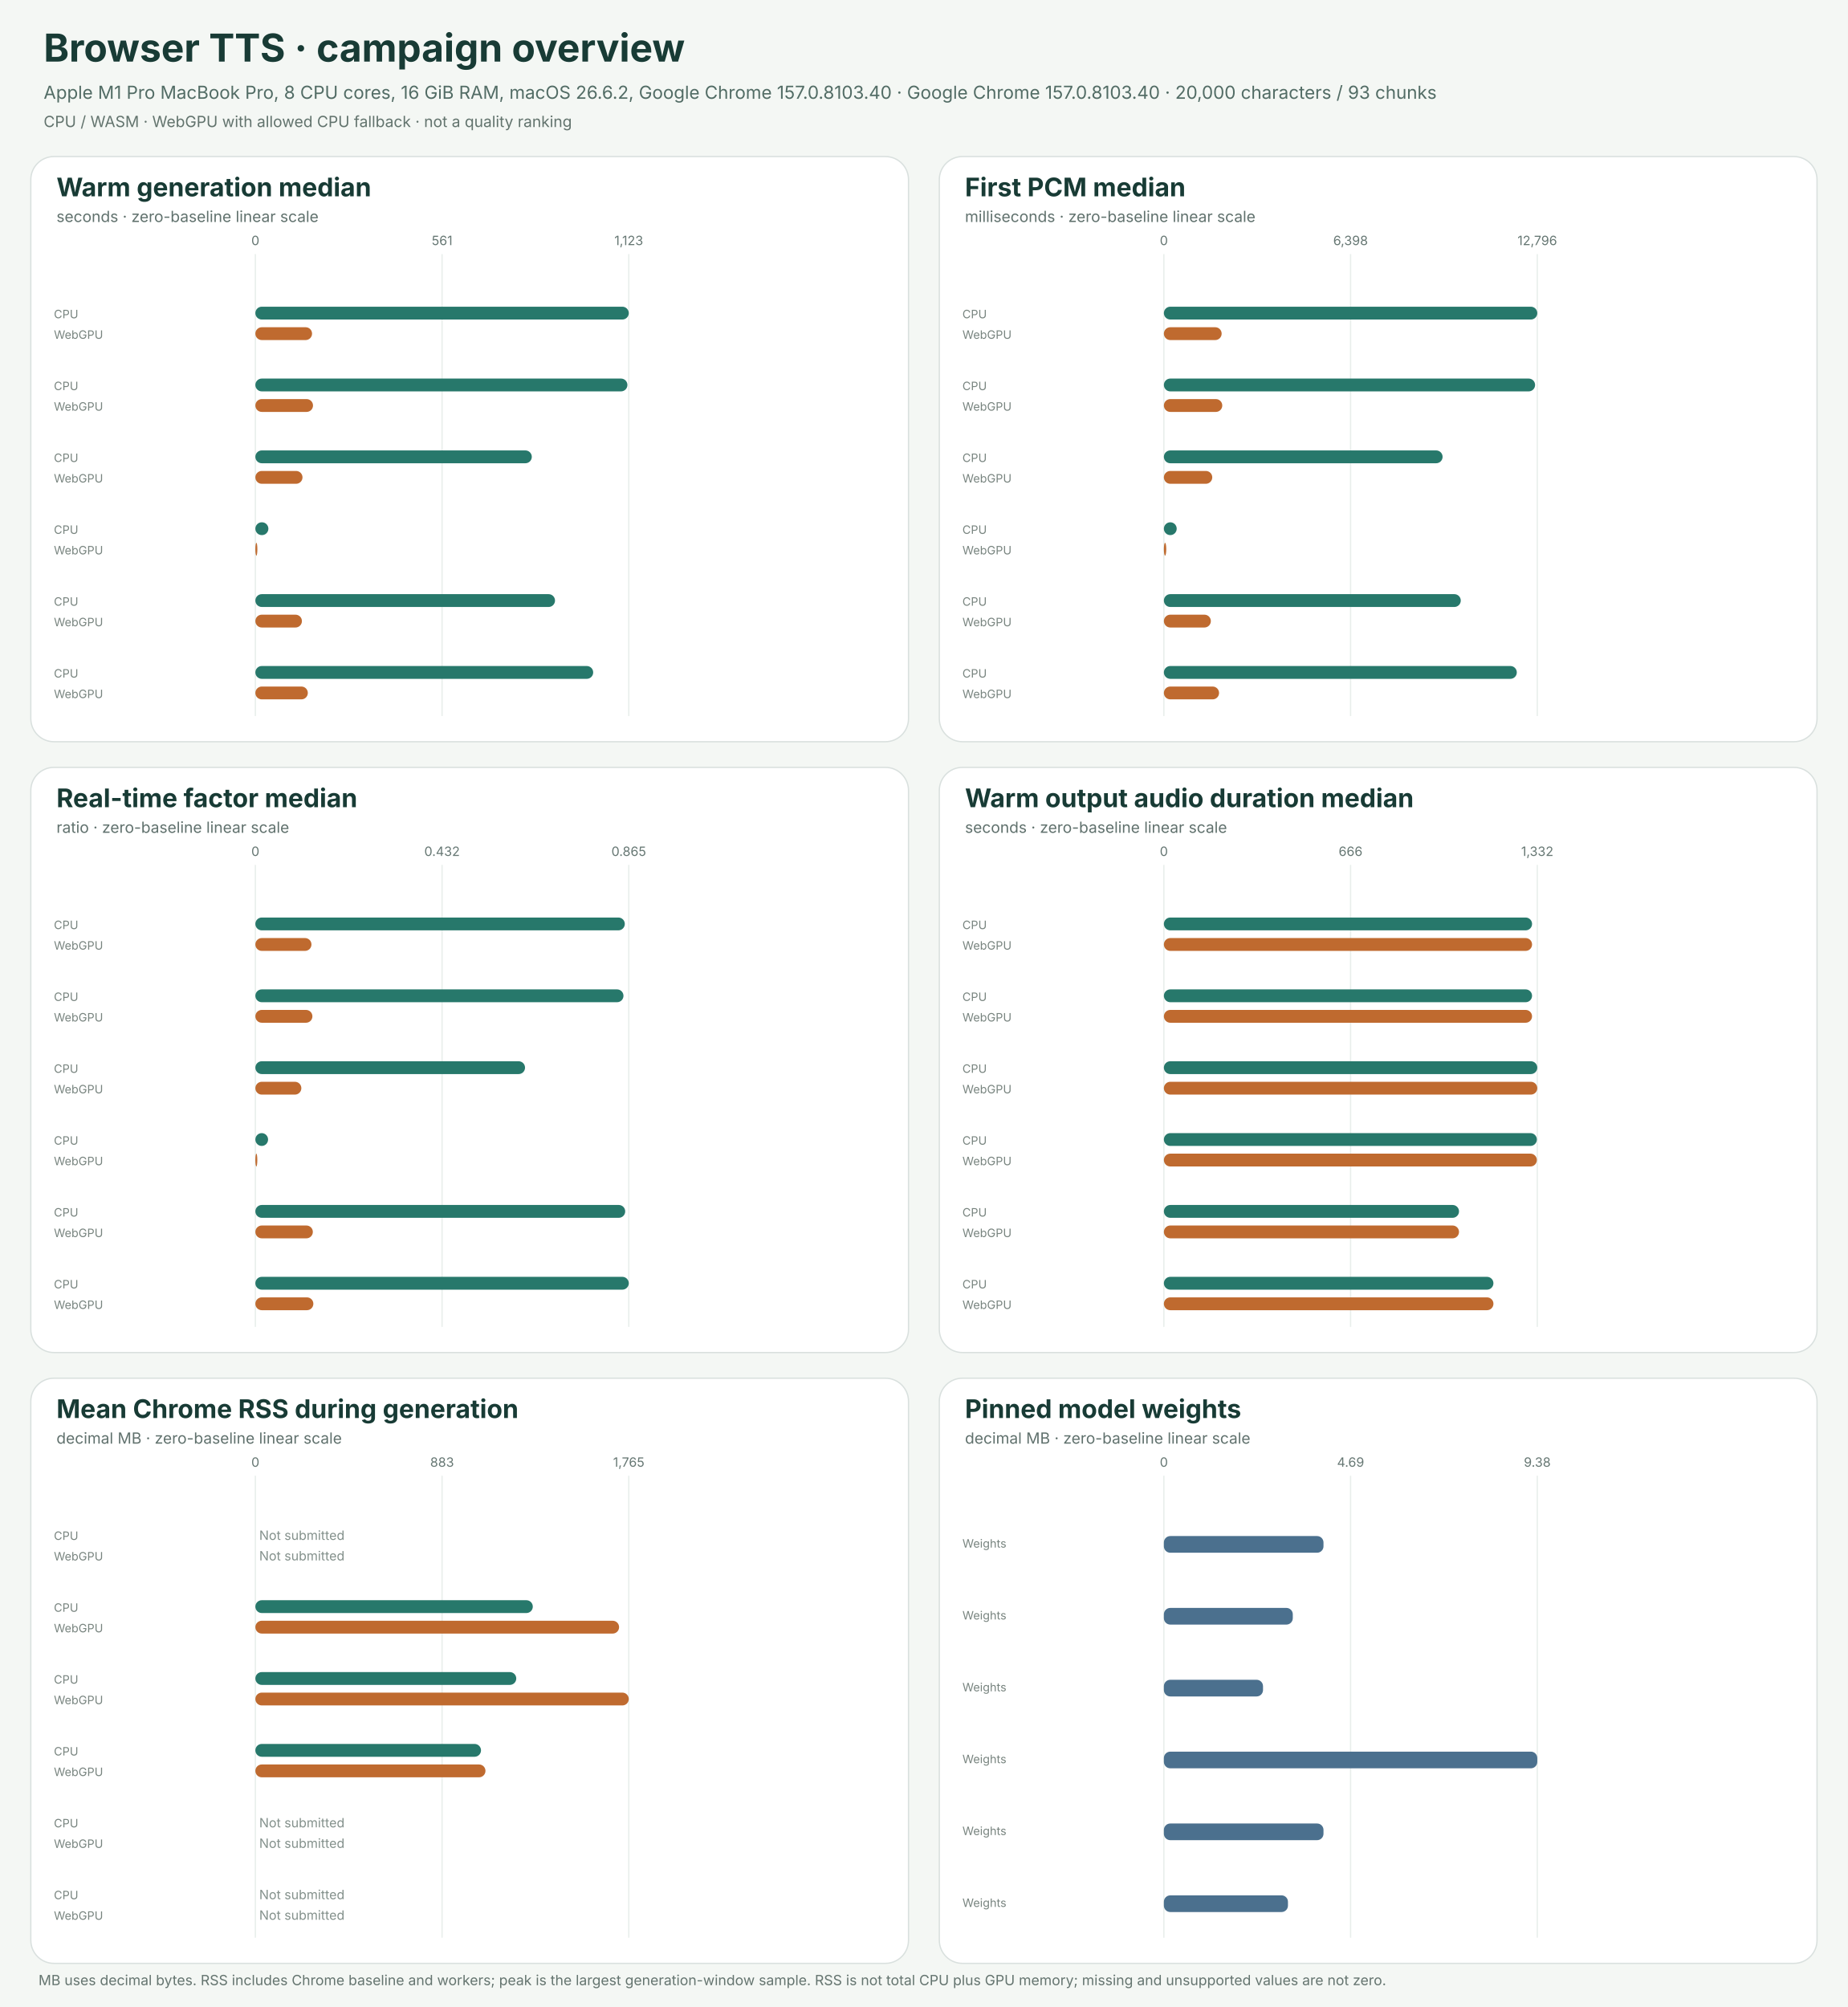
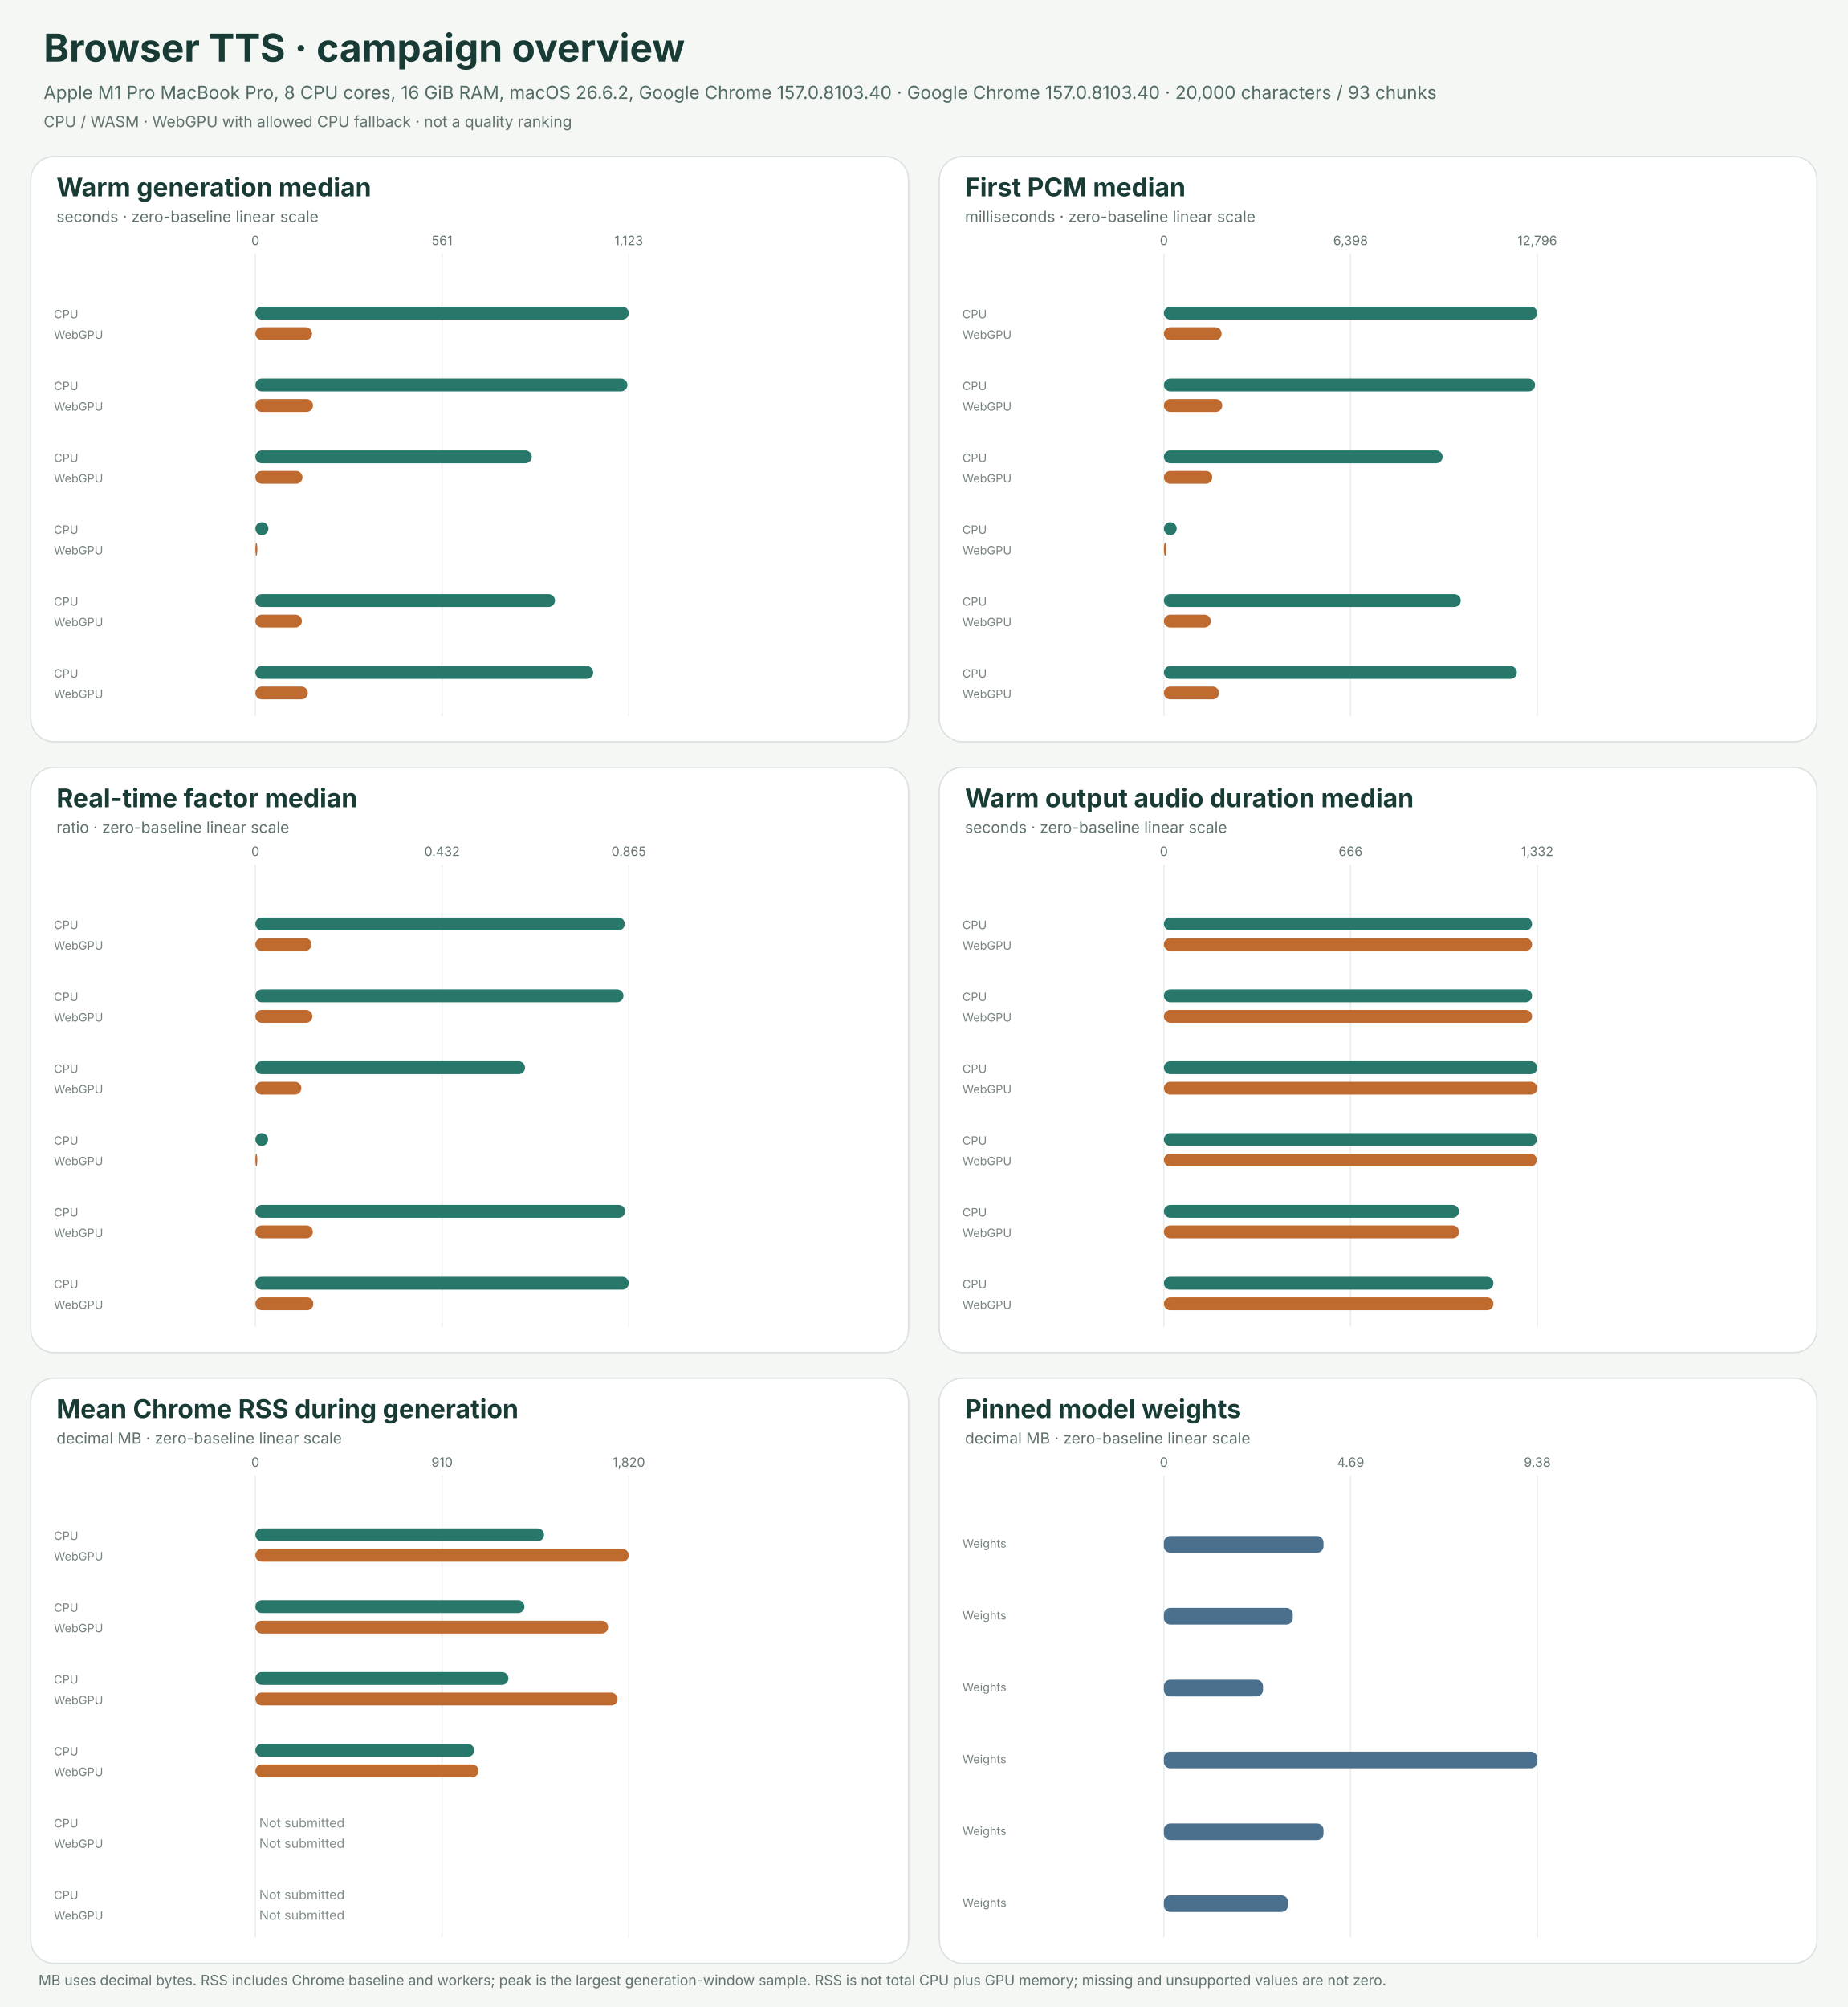
<svg xmlns="http://www.w3.org/2000/svg" width="1440" height="1564" viewBox="0 0 1440 1564" role="img" aria-labelledby="campaign-title campaign-desc">
  <rect width="100%" height="100%" fill="#f4f7f4" />
  <g font-family="system-ui,-apple-system,BlinkMacSystemFont,Segoe UI,sans-serif" fill="#183b35">
    <text x="34" y="48" font-size="30" font-weight="750">Browser TTS · campaign overview</text>
    <text x="34" y="77" font-size="14" fill="#526c65">Apple M1 Pro MacBook Pro, 8 CPU cores, 16 GiB RAM, macOS 26.6.2, Google Chrome 157.0.8103.40 · Google Chrome 157.0.8103.40 · 20,000 characters / 93 chunks</text>
    <text x="34" y="99" font-size="12" fill="#62736d">CPU / WASM · WebGPU with allowed CPU fallback · not a quality ranking</text>
    <g>
      <rect x="24" y="122" width="684" height="456" rx="18" fill="#ffffff" stroke="#d9e0de" />
      <text x="44" y="153" font-size="20" font-weight="700" fill="#183b35">Warm generation median</text>
      <text x="44" y="173" font-size="12" fill="#60716d">seconds · zero-baseline linear scale</text>
      <path d="M199 198V558" stroke="#e8eeeb" />
      <text x="199" y="191" text-anchor="middle" font-size="10" fill="#667773">0</text>
      <path d="M344.5 198V558" stroke="#e8eeeb" />
      <text x="344.5" y="191" text-anchor="middle" font-size="10" fill="#667773">561</text>
      <path d="M490 198V558" stroke="#e8eeeb" />
      <text x="490" y="191" text-anchor="middle" font-size="10" fill="#667773">1,123</text>
      <text x="42" y="232" font-size="12" font-weight="600" fill="#243f39" />
      <text x="42" y="248" font-size="9" fill="#78847f">CPU</text>
      <rect x="199" y="239" width="291.00" height="10" rx="5" fill="#27786b" />
      <text x="498" y="248" font-size="10" fill="#263d37" />
      <text x="42" y="264" font-size="9" fill="#78847f">WebGPU</text>
      <rect x="199" y="255" width="44.19" height="10" rx="5" fill="#bf6a2f" />
      <text x="498" y="264" font-size="10" fill="#263d37" />
      <text x="42" y="288" font-size="12" font-weight="600" fill="#243f39" />
      <text x="42" y="304" font-size="9" fill="#78847f">CPU</text>
      <rect x="199" y="295" width="289.94" height="10" rx="5" fill="#27786b" />
      <text x="498" y="304" font-size="10" fill="#263d37" />
      <text x="42" y="320" font-size="9" fill="#78847f">WebGPU</text>
      <rect x="199" y="311" width="44.93" height="10" rx="5" fill="#bf6a2f" />
      <text x="498" y="320" font-size="10" fill="#263d37" />
      <text x="42" y="344" font-size="12" font-weight="600" fill="#243f39" />
      <text x="42" y="360" font-size="9" fill="#78847f">CPU</text>
      <rect x="199" y="351" width="215.43" height="10" rx="5" fill="#27786b" />
      <text x="498" y="360" font-size="10" fill="#263d37" />
      <text x="42" y="376" font-size="9" fill="#78847f">WebGPU</text>
      <rect x="199" y="367" width="36.74" height="10" rx="5" fill="#bf6a2f" />
      <text x="498" y="376" font-size="10" fill="#263d37" />
      <text x="42" y="400" font-size="12" font-weight="600" fill="#243f39" />
      <text x="42" y="416" font-size="9" fill="#78847f">CPU</text>
      <rect x="199" y="407" width="10.15" height="10" rx="5" fill="#27786b" />
      <text x="498" y="416" font-size="10" fill="#263d37" />
      <text x="42" y="432" font-size="9" fill="#78847f">WebGPU</text>
      <rect x="199" y="423" width="1.57" height="10" rx="5" fill="#bf6a2f" />
      <text x="498" y="432" font-size="10" fill="#263d37" />
      <text x="42" y="456" font-size="12" font-weight="600" fill="#243f39" />
      <text x="42" y="472" font-size="9" fill="#78847f">CPU</text>
      <rect x="199" y="463" width="233.52" height="10" rx="5" fill="#27786b" />
      <text x="498" y="472" font-size="10" fill="#263d37" />
      <text x="42" y="488" font-size="9" fill="#78847f">WebGPU</text>
      <rect x="199" y="479" width="36.29" height="10" rx="5" fill="#bf6a2f" />
      <text x="498" y="488" font-size="10" fill="#263d37" />
      <text x="42" y="512" font-size="12" font-weight="600" fill="#243f39" />
      <text x="42" y="528" font-size="9" fill="#78847f">CPU</text>
      <rect x="199" y="519" width="263.27" height="10" rx="5" fill="#27786b" />
      <text x="498" y="528" font-size="10" fill="#263d37" />
      <text x="42" y="544" font-size="9" fill="#78847f">WebGPU</text>
      <rect x="199" y="535" width="40.89" height="10" rx="5" fill="#bf6a2f" />
      <text x="498" y="544" font-size="10" fill="#263d37" />
    </g>
    <g>
      <rect x="732" y="122" width="684" height="456" rx="18" fill="#ffffff" stroke="#d9e0de" />
      <text x="752" y="153" font-size="20" font-weight="700" fill="#183b35">First PCM median</text>
      <text x="752" y="173" font-size="12" fill="#60716d">milliseconds · zero-baseline linear scale</text>
      <path d="M907 198V558" stroke="#e8eeeb" />
      <text x="907" y="191" text-anchor="middle" font-size="10" fill="#667773">0</text>
      <path d="M1052.5 198V558" stroke="#e8eeeb" />
      <text x="1052.5" y="191" text-anchor="middle" font-size="10" fill="#667773">6,398</text>
      <path d="M1198 198V558" stroke="#e8eeeb" />
      <text x="1198" y="191" text-anchor="middle" font-size="10" fill="#667773">12,796</text>
      <text x="750" y="232" font-size="12" font-weight="600" fill="#243f39" />
      <text x="750" y="248" font-size="9" fill="#78847f">CPU</text>
      <rect x="907" y="239" width="291.00" height="10" rx="5" fill="#27786b" />
      <text x="1206" y="248" font-size="10" fill="#263d37" />
      <text x="750" y="264" font-size="9" fill="#78847f">WebGPU</text>
      <rect x="907" y="255" width="45.03" height="10" rx="5" fill="#bf6a2f" />
      <text x="1206" y="264" font-size="10" fill="#263d37" />
      <text x="750" y="288" font-size="12" font-weight="600" fill="#243f39" />
      <text x="750" y="304" font-size="9" fill="#78847f">CPU</text>
      <rect x="907" y="295" width="289.29" height="10" rx="5" fill="#27786b" />
      <text x="1206" y="304" font-size="10" fill="#263d37" />
      <text x="750" y="320" font-size="9" fill="#78847f">WebGPU</text>
      <rect x="907" y="311" width="45.51" height="10" rx="5" fill="#bf6a2f" />
      <text x="1206" y="320" font-size="10" fill="#263d37" />
      <text x="750" y="344" font-size="12" font-weight="600" fill="#243f39" />
      <text x="750" y="360" font-size="9" fill="#78847f">CPU</text>
      <rect x="907" y="351" width="217.20" height="10" rx="5" fill="#27786b" />
      <text x="1206" y="360" font-size="10" fill="#263d37" />
      <text x="750" y="376" font-size="9" fill="#78847f">WebGPU</text>
      <rect x="907" y="367" width="37.71" height="10" rx="5" fill="#bf6a2f" />
      <text x="1206" y="376" font-size="10" fill="#263d37" />
      <text x="750" y="400" font-size="12" font-weight="600" fill="#243f39" />
      <text x="750" y="416" font-size="9" fill="#78847f">CPU</text>
      <rect x="907" y="407" width="10.00" height="10" rx="5" fill="#27786b" />
      <text x="1206" y="416" font-size="10" fill="#263d37" />
      <text x="750" y="432" font-size="9" fill="#78847f">WebGPU</text>
      <rect x="907" y="423" width="1.86" height="10" rx="5" fill="#bf6a2f" />
      <text x="1206" y="432" font-size="10" fill="#263d37" />
      <text x="750" y="456" font-size="12" font-weight="600" fill="#243f39" />
      <text x="750" y="472" font-size="9" fill="#78847f">CPU</text>
      <rect x="907" y="463" width="231.37" height="10" rx="5" fill="#27786b" />
      <text x="1206" y="472" font-size="10" fill="#263d37" />
      <text x="750" y="488" font-size="9" fill="#78847f">WebGPU</text>
      <rect x="907" y="479" width="36.61" height="10" rx="5" fill="#bf6a2f" />
      <text x="1206" y="488" font-size="10" fill="#263d37" />
      <text x="750" y="512" font-size="12" font-weight="600" fill="#243f39" />
      <text x="750" y="528" font-size="9" fill="#78847f">CPU</text>
      <rect x="907" y="519" width="275.04" height="10" rx="5" fill="#27786b" />
      <text x="1206" y="528" font-size="10" fill="#263d37" />
      <text x="750" y="544" font-size="9" fill="#78847f">WebGPU</text>
      <rect x="907" y="535" width="43.01" height="10" rx="5" fill="#bf6a2f" />
      <text x="1206" y="544" font-size="10" fill="#263d37" />
    </g>
    <g>
      <rect x="24" y="598" width="684" height="456" rx="18" fill="#ffffff" stroke="#d9e0de" />
      <text x="44" y="629" font-size="20" font-weight="700" fill="#183b35">Real-time factor median</text>
      <text x="44" y="649" font-size="12" fill="#60716d">ratio · zero-baseline linear scale</text>
      <path d="M199 674V1034" stroke="#e8eeeb" />
      <text x="199" y="667" text-anchor="middle" font-size="10" fill="#667773">0</text>
      <path d="M344.5 674V1034" stroke="#e8eeeb" />
      <text x="344.5" y="667" text-anchor="middle" font-size="10" fill="#667773">0.432</text>
      <path d="M490 674V1034" stroke="#e8eeeb" />
      <text x="490" y="667" text-anchor="middle" font-size="10" fill="#667773">0.865</text>
      <text x="42" y="708" font-size="12" font-weight="600" fill="#243f39" />
      <text x="42" y="724" font-size="9" fill="#78847f">CPU</text>
      <rect x="199" y="715" width="287.91" height="10" rx="5" fill="#27786b" />
      <text x="498" y="724" font-size="10" fill="#263d37" />
      <text x="42" y="740" font-size="9" fill="#78847f">WebGPU</text>
      <rect x="199" y="731" width="43.72" height="10" rx="5" fill="#bf6a2f" />
      <text x="498" y="740" font-size="10" fill="#263d37" />
      <text x="42" y="764" font-size="12" font-weight="600" fill="#243f39" />
      <text x="42" y="780" font-size="9" fill="#78847f">CPU</text>
      <rect x="199" y="771" width="286.87" height="10" rx="5" fill="#27786b" />
      <text x="498" y="780" font-size="10" fill="#263d37" />
      <text x="42" y="796" font-size="9" fill="#78847f">WebGPU</text>
      <rect x="199" y="787" width="44.46" height="10" rx="5" fill="#bf6a2f" />
      <text x="498" y="796" font-size="10" fill="#263d37" />
      <text x="42" y="820" font-size="12" font-weight="600" fill="#243f39" />
      <text x="42" y="836" font-size="9" fill="#78847f">CPU</text>
      <rect x="199" y="827" width="210.16" height="10" rx="5" fill="#27786b" />
      <text x="498" y="836" font-size="10" fill="#263d37" />
      <text x="42" y="852" font-size="9" fill="#78847f">WebGPU</text>
      <rect x="199" y="843" width="35.84" height="10" rx="5" fill="#bf6a2f" />
      <text x="498" y="852" font-size="10" fill="#263d37" />
      <text x="42" y="876" font-size="12" font-weight="600" fill="#243f39" />
      <text x="42" y="892" font-size="9" fill="#78847f">CPU</text>
      <rect x="199" y="883" width="9.91" height="10" rx="5" fill="#27786b" />
      <text x="498" y="892" font-size="10" fill="#263d37" />
      <text x="42" y="908" font-size="9" fill="#78847f">WebGPU</text>
      <rect x="199" y="899" width="1.53" height="10" rx="5" fill="#bf6a2f" />
      <text x="498" y="908" font-size="10" fill="#263d37" />
      <text x="42" y="932" font-size="12" font-weight="600" fill="#243f39" />
      <text x="42" y="948" font-size="9" fill="#78847f">CPU</text>
      <rect x="199" y="939" width="288.22" height="10" rx="5" fill="#27786b" />
      <text x="498" y="948" font-size="10" fill="#263d37" />
      <text x="42" y="964" font-size="9" fill="#78847f">WebGPU</text>
      <rect x="199" y="955" width="44.80" height="10" rx="5" fill="#bf6a2f" />
      <text x="498" y="964" font-size="10" fill="#263d37" />
      <text x="42" y="988" font-size="12" font-weight="600" fill="#243f39" />
      <text x="42" y="1004" font-size="9" fill="#78847f">CPU</text>
      <rect x="199" y="995" width="291.00" height="10" rx="5" fill="#27786b" />
      <text x="498" y="1004" font-size="10" fill="#263d37" />
      <text x="42" y="1020" font-size="9" fill="#78847f">WebGPU</text>
      <rect x="199" y="1011" width="45.20" height="10" rx="5" fill="#bf6a2f" />
      <text x="498" y="1020" font-size="10" fill="#263d37" />
    </g>
    <g>
      <rect x="732" y="598" width="684" height="456" rx="18" fill="#ffffff" stroke="#d9e0de" />
      <text x="752" y="629" font-size="20" font-weight="700" fill="#183b35">Warm output audio duration median</text>
      <text x="752" y="649" font-size="12" fill="#60716d">seconds · zero-baseline linear scale</text>
      <path d="M907 674V1034" stroke="#e8eeeb" />
      <text x="907" y="667" text-anchor="middle" font-size="10" fill="#667773">0</text>
      <path d="M1052.5 674V1034" stroke="#e8eeeb" />
      <text x="1052.5" y="667" text-anchor="middle" font-size="10" fill="#667773">666</text>
      <path d="M1198 674V1034" stroke="#e8eeeb" />
      <text x="1198" y="667" text-anchor="middle" font-size="10" fill="#667773">1,332</text>
      <text x="750" y="708" font-size="12" font-weight="600" fill="#243f39" />
      <text x="750" y="724" font-size="9" fill="#78847f">CPU</text>
      <rect x="907" y="715" width="286.93" height="10" rx="5" fill="#27786b" />
      <text x="1206" y="724" font-size="10" fill="#263d37" />
      <text x="750" y="740" font-size="9" fill="#78847f">WebGPU</text>
      <rect x="907" y="731" width="286.93" height="10" rx="5" fill="#bf6a2f" />
      <text x="1206" y="740" font-size="10" fill="#263d37" />
      <text x="750" y="764" font-size="12" font-weight="600" fill="#243f39" />
      <text x="750" y="780" font-size="9" fill="#78847f">CPU</text>
      <rect x="907" y="771" width="286.92" height="10" rx="5" fill="#27786b" />
      <text x="1206" y="780" font-size="10" fill="#263d37" />
      <text x="750" y="796" font-size="9" fill="#78847f">WebGPU</text>
      <rect x="907" y="787" width="286.91" height="10" rx="5" fill="#bf6a2f" />
      <text x="1206" y="796" font-size="10" fill="#263d37" />
      <text x="750" y="820" font-size="12" font-weight="600" fill="#243f39" />
      <text x="750" y="836" font-size="9" fill="#78847f">CPU</text>
      <rect x="907" y="827" width="291.00" height="10" rx="5" fill="#27786b" />
      <text x="1206" y="836" font-size="10" fill="#263d37" />
      <text x="750" y="852" font-size="9" fill="#78847f">WebGPU</text>
      <rect x="907" y="843" width="291.00" height="10" rx="5" fill="#bf6a2f" />
      <text x="1206" y="852" font-size="10" fill="#263d37" />
      <text x="750" y="876" font-size="12" font-weight="600" fill="#243f39" />
      <text x="750" y="892" font-size="9" fill="#78847f">CPU</text>
      <rect x="907" y="883" width="290.67" height="10" rx="5" fill="#27786b" />
      <text x="1206" y="892" font-size="10" fill="#263d37" />
      <text x="750" y="908" font-size="9" fill="#78847f">WebGPU</text>
      <rect x="907" y="899" width="290.67" height="10" rx="5" fill="#bf6a2f" />
      <text x="1206" y="908" font-size="10" fill="#263d37" />
      <text x="750" y="932" font-size="12" font-weight="600" fill="#243f39" />
      <text x="750" y="948" font-size="9" fill="#78847f">CPU</text>
      <rect x="907" y="939" width="230.00" height="10" rx="5" fill="#27786b" />
      <text x="1206" y="948" font-size="10" fill="#263d37" />
      <text x="750" y="964" font-size="9" fill="#78847f">WebGPU</text>
      <rect x="907" y="955" width="230.00" height="10" rx="5" fill="#bf6a2f" />
      <text x="1206" y="964" font-size="10" fill="#263d37" />
      <text x="750" y="988" font-size="12" font-weight="600" fill="#243f39" />
      <text x="750" y="1004" font-size="9" fill="#78847f">CPU</text>
      <rect x="907" y="995" width="256.82" height="10" rx="5" fill="#27786b" />
      <text x="1206" y="1004" font-size="10" fill="#263d37" />
      <text x="750" y="1020" font-size="9" fill="#78847f">WebGPU</text>
      <rect x="907" y="1011" width="256.83" height="10" rx="5" fill="#bf6a2f" />
      <text x="1206" y="1020" font-size="10" fill="#263d37" />
    </g>
    <g>
      <rect x="24" y="1074" width="684" height="456" rx="18" fill="#ffffff" stroke="#d9e0de" />
      <text x="44" y="1105" font-size="20" font-weight="700" fill="#183b35">Mean Chrome RSS during generation</text>
      <text x="44" y="1125" font-size="12" fill="#60716d">decimal MB · zero-baseline linear scale</text>
      <path d="M199 1150V1510" stroke="#e8eeeb" />
      <text x="199" y="1143" text-anchor="middle" font-size="10" fill="#667773">0</text>
      <path d="M344.5 1150V1510" stroke="#e8eeeb" />
-       <text x="344.5" y="1143" text-anchor="middle" font-size="10" fill="#667773">883</text>
+       <text x="344.5" y="1143" text-anchor="middle" font-size="10" fill="#667773">910</text>
      <path d="M490 1150V1510" stroke="#e8eeeb" />
-       <text x="490" y="1143" text-anchor="middle" font-size="10" fill="#667773">1,765</text>
+       <text x="490" y="1143" text-anchor="middle" font-size="10" fill="#667773">1,820</text>
      <text x="42" y="1184" font-size="12" font-weight="600" fill="#243f39" />
      <text x="42" y="1200" font-size="9" fill="#78847f">CPU</text>
-       <text x="202" y="1200" font-size="10" fill="#83908b">Not submitted</text>
+       <rect x="199" y="1191" width="224.95" height="10" rx="5" fill="#27786b" />
+       <text x="498" y="1200" font-size="10" fill="#263d37" />
      <text x="42" y="1216" font-size="9" fill="#78847f">WebGPU</text>
-       <text x="202" y="1216" font-size="10" fill="#83908b">Not submitted</text>
+       <rect x="199" y="1207" width="291.00" height="10" rx="5" fill="#bf6a2f" />
+       <text x="498" y="1216" font-size="10" fill="#263d37" />
      <text x="42" y="1240" font-size="12" font-weight="600" fill="#243f39" />
      <text x="42" y="1256" font-size="9" fill="#78847f">CPU</text>
-       <rect x="199" y="1247" width="216.21" height="10" rx="5" fill="#27786b" />
+       <rect x="199" y="1247" width="209.70" height="10" rx="5" fill="#27786b" />
      <text x="498" y="1256" font-size="10" fill="#263d37" />
      <text x="42" y="1272" font-size="9" fill="#78847f">WebGPU</text>
-       <rect x="199" y="1263" width="283.46" height="10" rx="5" fill="#bf6a2f" />
+       <rect x="199" y="1263" width="274.92" height="10" rx="5" fill="#bf6a2f" />
      <text x="498" y="1272" font-size="10" fill="#263d37" />
      <text x="42" y="1296" font-size="12" font-weight="600" fill="#243f39" />
      <text x="42" y="1312" font-size="9" fill="#78847f">CPU</text>
-       <rect x="199" y="1303" width="203.32" height="10" rx="5" fill="#27786b" />
+       <rect x="199" y="1303" width="197.20" height="10" rx="5" fill="#27786b" />
      <text x="498" y="1312" font-size="10" fill="#263d37" />
      <text x="42" y="1328" font-size="9" fill="#78847f">WebGPU</text>
-       <rect x="199" y="1319" width="291.00" height="10" rx="5" fill="#bf6a2f" />
+       <rect x="199" y="1319" width="282.24" height="10" rx="5" fill="#bf6a2f" />
      <text x="498" y="1328" font-size="10" fill="#263d37" />
      <text x="42" y="1352" font-size="12" font-weight="600" fill="#243f39" />
      <text x="42" y="1368" font-size="9" fill="#78847f">CPU</text>
-       <rect x="199" y="1359" width="175.85" height="10" rx="5" fill="#27786b" />
+       <rect x="199" y="1359" width="170.56" height="10" rx="5" fill="#27786b" />
      <text x="498" y="1368" font-size="10" fill="#263d37" />
      <text x="42" y="1384" font-size="9" fill="#78847f">WebGPU</text>
-       <rect x="199" y="1375" width="179.33" height="10" rx="5" fill="#bf6a2f" />
+       <rect x="199" y="1375" width="173.93" height="10" rx="5" fill="#bf6a2f" />
      <text x="498" y="1384" font-size="10" fill="#263d37" />
      <text x="42" y="1408" font-size="12" font-weight="600" fill="#243f39" />
      <text x="42" y="1424" font-size="9" fill="#78847f">CPU</text>
      <text x="202" y="1424" font-size="10" fill="#83908b">Not submitted</text>
      <text x="42" y="1440" font-size="9" fill="#78847f">WebGPU</text>
      <text x="202" y="1440" font-size="10" fill="#83908b">Not submitted</text>
      <text x="42" y="1464" font-size="12" font-weight="600" fill="#243f39" />
      <text x="42" y="1480" font-size="9" fill="#78847f">CPU</text>
      <text x="202" y="1480" font-size="10" fill="#83908b">Not submitted</text>
      <text x="42" y="1496" font-size="9" fill="#78847f">WebGPU</text>
      <text x="202" y="1496" font-size="10" fill="#83908b">Not submitted</text>
    </g>
    <g>
      <rect x="732" y="1074" width="684" height="456" rx="18" fill="#ffffff" stroke="#d9e0de" />
      <text x="752" y="1105" font-size="20" font-weight="700" fill="#183b35">Pinned model weights</text>
      <text x="752" y="1125" font-size="12" fill="#60716d">decimal MB · zero-baseline linear scale</text>
      <path d="M907 1150V1510" stroke="#e8eeeb" />
      <text x="907" y="1143" text-anchor="middle" font-size="10" fill="#667773">0</text>
      <path d="M1052.5 1150V1510" stroke="#e8eeeb" />
      <text x="1052.5" y="1143" text-anchor="middle" font-size="10" fill="#667773">4.69</text>
      <path d="M1198 1150V1510" stroke="#e8eeeb" />
      <text x="1198" y="1143" text-anchor="middle" font-size="10" fill="#667773">9.38</text>
      <text x="750" y="1184" font-size="12" font-weight="600" fill="#243f39" />
      <text x="750" y="1206" font-size="9" fill="#78847f">Weights</text>
      <rect x="907" y="1197" width="124.39" height="13" rx="5" fill="#4b708e" />
      <text x="1206" y="1206" font-size="10" fill="#263d37" />
      <text x="750" y="1240" font-size="12" font-weight="600" fill="#243f39" />
      <text x="750" y="1262" font-size="9" fill="#78847f">Weights</text>
      <rect x="907" y="1253" width="100.47" height="13" rx="5" fill="#4b708e" />
      <text x="1206" y="1262" font-size="10" fill="#263d37" />
      <text x="750" y="1296" font-size="12" font-weight="600" fill="#243f39" />
      <text x="750" y="1318" font-size="9" fill="#78847f">Weights</text>
      <rect x="907" y="1309" width="77.26" height="13" rx="5" fill="#4b708e" />
      <text x="1206" y="1318" font-size="10" fill="#263d37" />
      <text x="750" y="1352" font-size="12" font-weight="600" fill="#243f39" />
      <text x="750" y="1374" font-size="9" fill="#78847f">Weights</text>
      <rect x="907" y="1365" width="291.00" height="13" rx="5" fill="#4b708e" />
      <text x="1206" y="1374" font-size="10" fill="#263d37" />
      <text x="750" y="1408" font-size="12" font-weight="600" fill="#243f39" />
      <text x="750" y="1430" font-size="9" fill="#78847f">Weights</text>
      <rect x="907" y="1421" width="124.39" height="13" rx="5" fill="#4b708e" />
      <text x="1206" y="1430" font-size="10" fill="#263d37" />
      <text x="750" y="1464" font-size="12" font-weight="600" fill="#243f39" />
      <text x="750" y="1486" font-size="9" fill="#78847f">Weights</text>
      <rect x="907" y="1477" width="96.70" height="13" rx="5" fill="#4b708e" />
      <text x="1206" y="1486" font-size="10" fill="#263d37" />
    </g>
    <text x="30" y="1547" font-size="11" fill="#64746f">MB uses decimal bytes. RSS includes Chrome baseline and workers; peak is the largest generation-window sample. RSS is not total CPU plus GPU memory; missing and unsupported values are not zero.</text>
  </g>
</svg>
